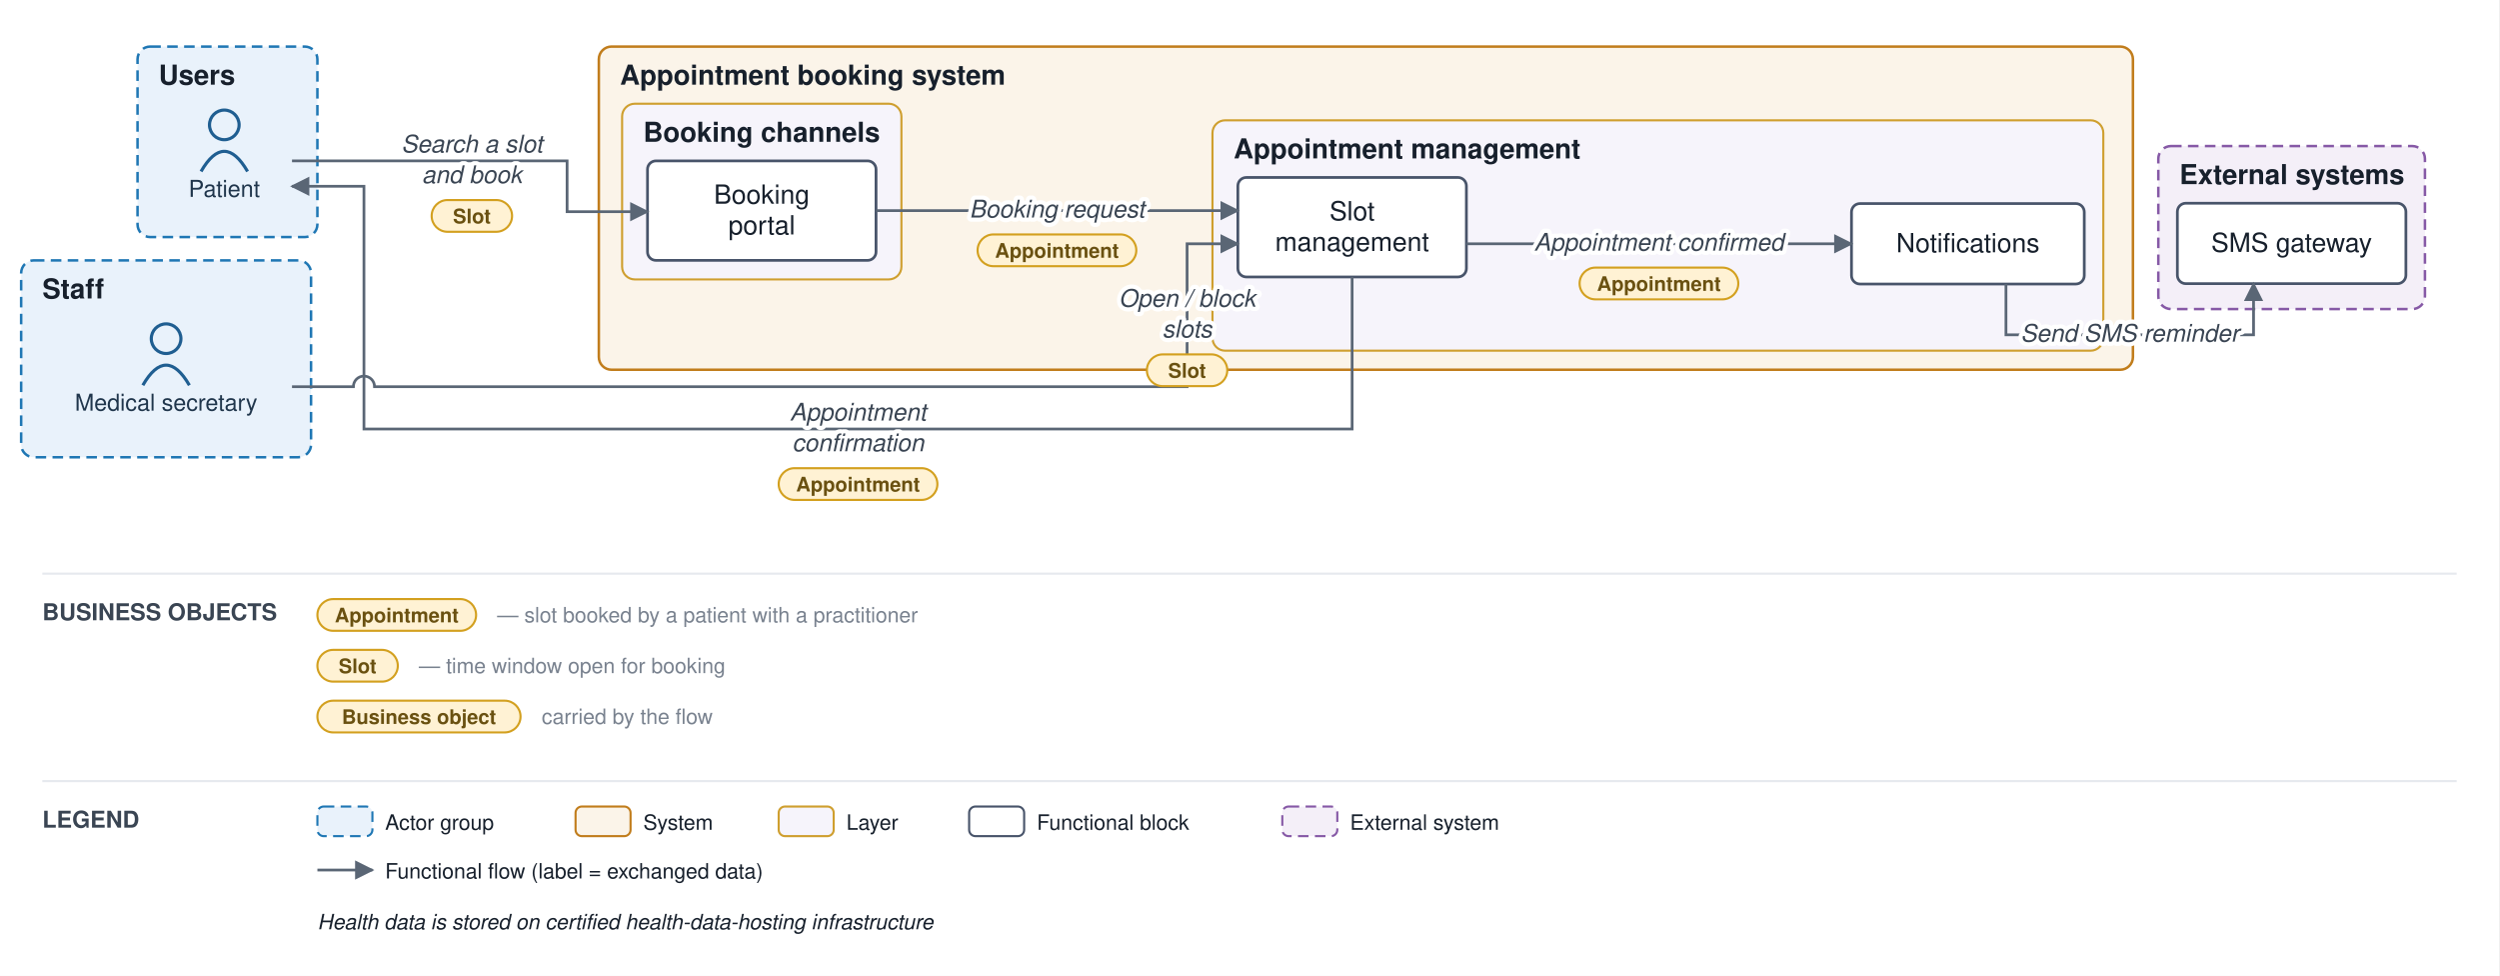
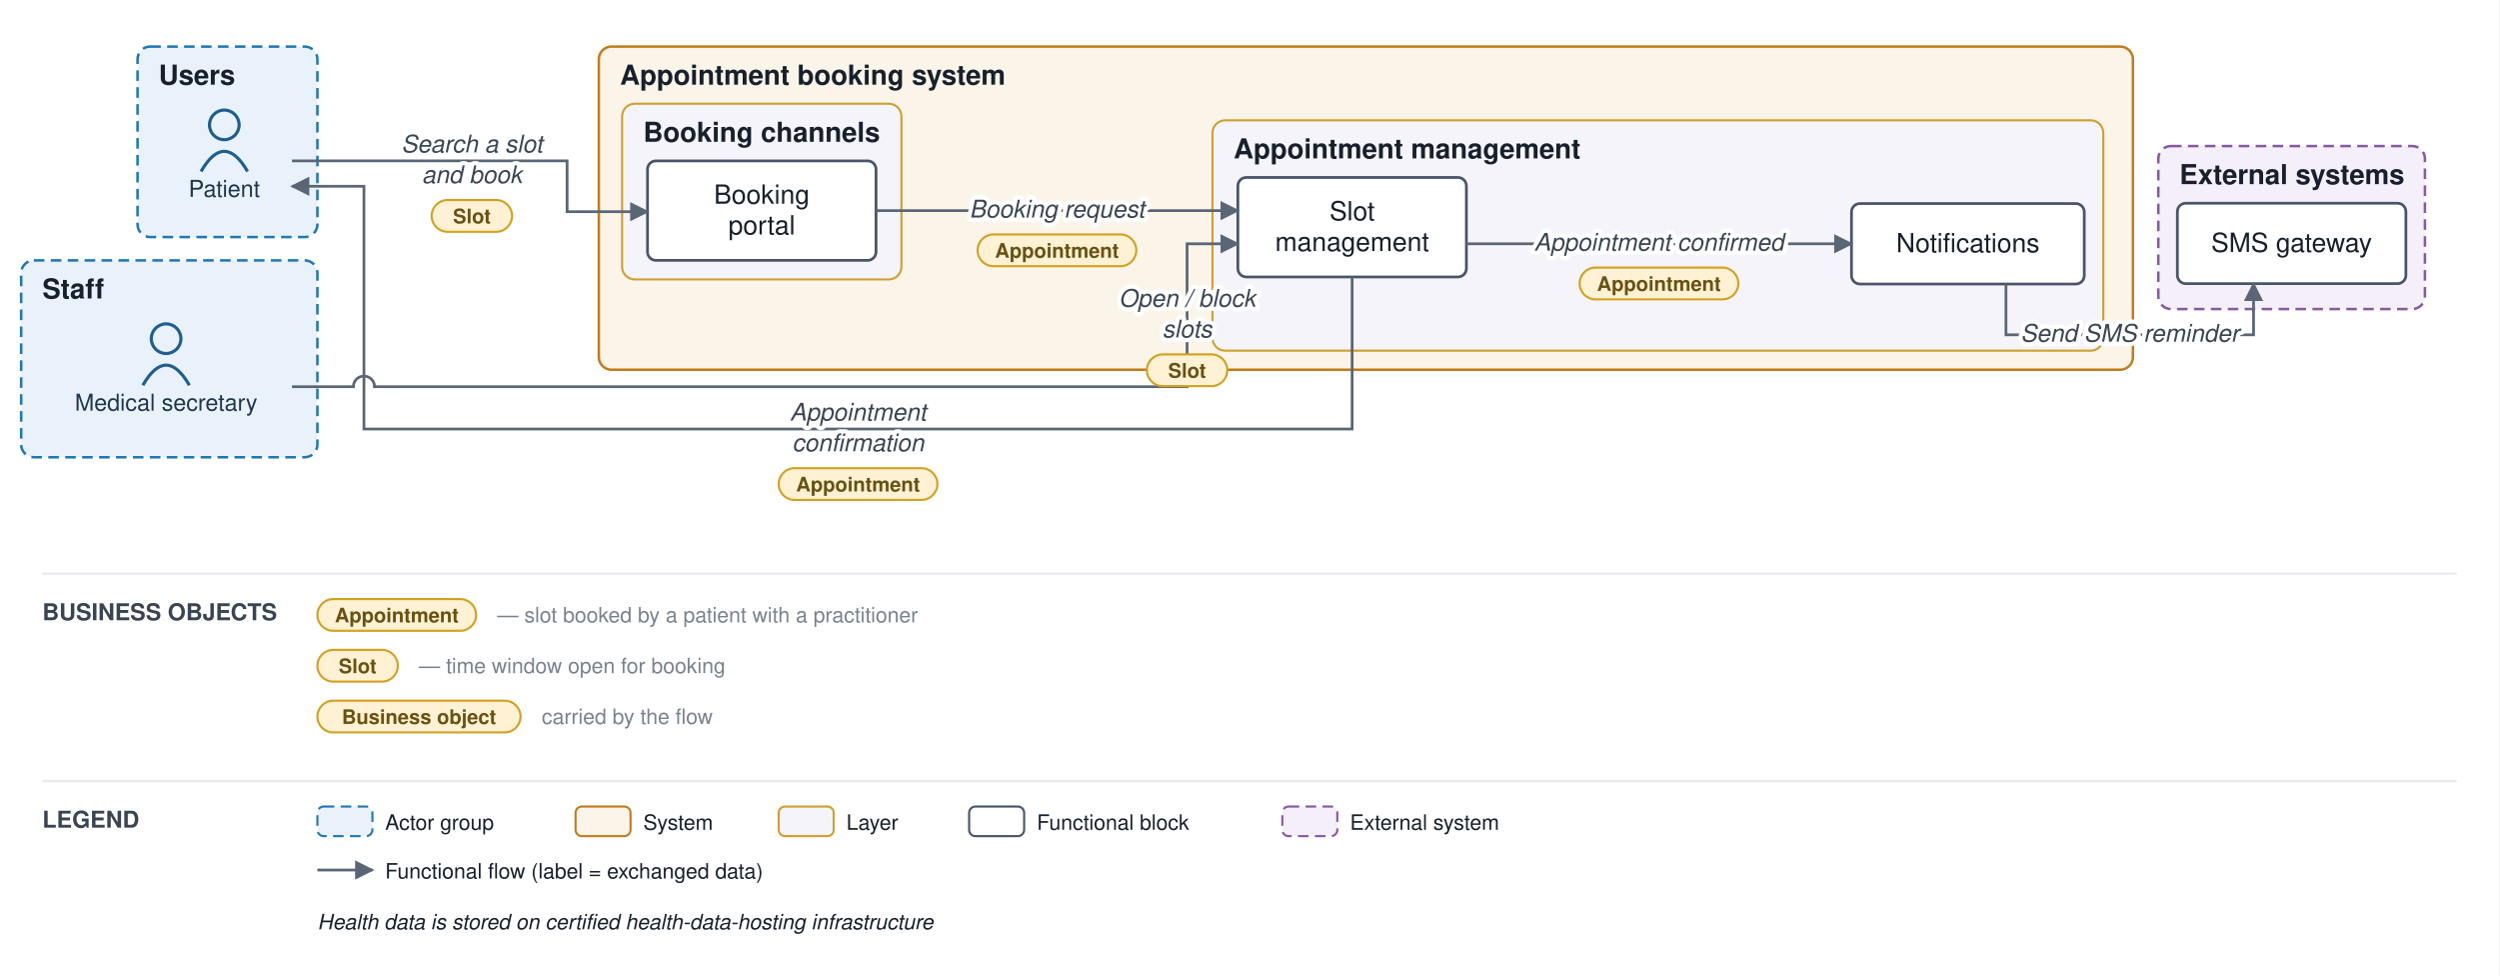
<svg xmlns="http://www.w3.org/2000/svg" viewBox="0 0 1181 461" font-family="Helvetica,Arial,sans-serif">
  <defs>
    <marker id="arr" viewBox="0 0 10 10" refX="9" refY="5" markerWidth="7" markerHeight="7" orient="auto-start-reverse">
      <path d="M0,0 L10,5 L0,10 z" fill="#5a6675" />
    </marker>
  </defs>
  <rect width="1181" height="461" fill="#ffffff" />
  <rect x="65" y="22" width="85" height="90" rx="6" fill="#e9f2fb" stroke="#1f77b4" stroke-width="1.2" stroke-dasharray="5 3" />
  <text x="75" y="40" font-size="13" font-weight="bold" fill="#17202c">Users</text>
-   <rect x="10" y="123" width="137" height="93" rx="6" fill="#e9f2fb" stroke="#1f77b4" stroke-width="1.2" stroke-dasharray="5 3" />
+   <rect x="10" y="123" width="140" height="93" rx="6" fill="#e9f2fb" stroke="#1f77b4" stroke-width="1.2" stroke-dasharray="5 3" />
  <text x="20" y="141" font-size="13" font-weight="bold" fill="#17202c">Staff</text>
  <rect x="283" y="22" width="725" height="152.667" rx="6" fill="#fbf4e9" stroke="#c17d1c" stroke-width="1.2" />
  <text x="293" y="40" font-size="13" font-weight="bold" fill="#17202c">Appointment booking system</text>
  <rect x="294" y="49" width="132" height="83" rx="6" fill="#f6f4fb" stroke="#cf9f2f" stroke-width="1" />
  <text x="304" y="67" font-size="13" font-weight="bold" fill="#17202c">Booking channels</text>
  <rect x="573" y="56.833" width="421" height="108.833" rx="6" fill="#f6f4fb" stroke="#cf9f2f" stroke-width="1" />
  <text x="583" y="74.833" font-size="13" font-weight="bold" fill="#17202c">Appointment management</text>
  <rect x="1020" y="69" width="126" height="77" rx="6" fill="#f4eff8" stroke="#8659a6" stroke-width="1.2" stroke-dasharray="5 3" />
  <text x="1030" y="87" font-size="13" font-weight="bold" fill="#17202c">External systems</text>
  <circle cx="106" cy="59" r="7" fill="none" stroke="#1f5e91" stroke-width="1.5" />
  <path d="M 95 81 q 11 -19 22 0" fill="none" stroke="#1f5e91" stroke-width="1.5" />
  <text x="106" y="93" font-size="11" text-anchor="middle" fill="#20364c">Patient</text>
  <circle cx="78.5" cy="160" r="7" fill="none" stroke="#1f5e91" stroke-width="1.5" />
  <path d="M 67.5 182 q 11 -19 22 0" fill="none" stroke="#1f5e91" stroke-width="1.5" />
  <text x="78.5" y="194" font-size="11" text-anchor="middle" fill="#20364c">Medical secretary</text>
  <rect x="306" y="76" width="108" height="47" rx="4" fill="#ffffff" stroke="#48546a" stroke-width="1.3" />
  <text x="360" y="96.25" font-size="12.5" text-anchor="middle" fill="#17202c">Booking</text>
  <text x="360" y="110.75" font-size="12.5" text-anchor="middle" fill="#17202c">portal</text>
  <rect x="585" y="83.833" width="108" height="47" rx="4" fill="#ffffff" stroke="#48546a" stroke-width="1.3" />
  <text x="639" y="104.083" font-size="12.5" text-anchor="middle" fill="#17202c">Slot</text>
  <text x="639" y="118.583" font-size="12.5" text-anchor="middle" fill="#17202c">management</text>
  <rect x="875" y="96.167" width="110" height="38" rx="4" fill="#ffffff" stroke="#48546a" stroke-width="1.3" />
  <text x="930" y="119.167" font-size="12.5" text-anchor="middle" fill="#17202c">Notifications</text>
  <rect x="1029" y="96" width="108" height="38" rx="4" fill="#ffffff" stroke="#48546a" stroke-width="1.3" />
  <text x="1083" y="119" font-size="12.5" text-anchor="middle" fill="#17202c">SMS gateway</text>
  <path d="M 138 76 L 268 76 L 268 100 L 306 100" fill="none" stroke="#5a6675" stroke-width="1.3" marker-end="url(#arr)" />
  <path d="M 414 99.5 L 585 99.5" fill="none" stroke="#5a6675" stroke-width="1.3" marker-end="url(#arr)" />
  <path d="M 693 115.167 L 875 115.167" fill="none" stroke="#5a6675" stroke-width="1.3" marker-end="url(#arr)" />
  <path d="M 948 134.167 L 948 158.167 L 1065 158.167 L 1065 134" fill="none" stroke="#5a6675" stroke-width="1.3" marker-end="url(#arr)" />
  <path d="M 138 182.667 L 167 182.667 A 5 5 0 0 1 177 182.667 L 561 182.667 L 561 115.167 L 585 115.167" fill="none" stroke="#5a6675" stroke-width="1.3" marker-end="url(#arr)" />
  <path d="M 639 130.833 L 639 202.667 L 172 202.667 L 172 88 L 138 88" fill="none" stroke="#5a6675" stroke-width="1.3" marker-end="url(#arr)" />
  <text x="223" y="72" font-size="11.5" text-anchor="middle" fill="#3a4553" font-style="italic" stroke="#ffffff" stroke-width="4" paint-order="stroke" stroke-linejoin="round">Search a slot</text>
  <text x="223" y="86.5" font-size="11.5" text-anchor="middle" fill="#3a4553" font-style="italic" stroke="#ffffff" stroke-width="4" paint-order="stroke" stroke-linejoin="round">and book</text>
  <rect x="204" y="94.5" width="38" height="15" rx="7.5" fill="#fff2d4" stroke="#d3a01f" stroke-width="1" />
  <text x="223" y="105.5" font-size="9.5" text-anchor="middle" fill="#6a5111" font-weight="bold">Slot</text>
  <text x="499.5" y="102.75" font-size="11.5" text-anchor="middle" fill="#3a4553" font-style="italic" stroke="#ffffff" stroke-width="4" paint-order="stroke" stroke-linejoin="round">Booking request</text>
  <rect x="462" y="110.75" width="75" height="15" rx="7.5" fill="#fff2d4" stroke="#d3a01f" stroke-width="1" />
  <text x="499.5" y="121.75" font-size="9.5" text-anchor="middle" fill="#6a5111" font-weight="bold">Appointment</text>
  <text x="784" y="118.417" font-size="11.5" text-anchor="middle" fill="#3a4553" font-style="italic" stroke="#ffffff" stroke-width="4" paint-order="stroke" stroke-linejoin="round">Appointment confirmed</text>
  <rect x="746.5" y="126.417" width="75" height="15" rx="7.5" fill="#fff2d4" stroke="#d3a01f" stroke-width="1" />
  <text x="784" y="137.417" font-size="9.5" text-anchor="middle" fill="#6a5111" font-weight="bold">Appointment</text>
  <text x="1006.5" y="161.417" font-size="11.5" text-anchor="middle" fill="#3a4553" font-style="italic" stroke="#ffffff" stroke-width="4" paint-order="stroke" stroke-linejoin="round">Send SMS reminder</text>
  <text x="561" y="144.917" font-size="11.5" text-anchor="middle" fill="#3a4553" font-style="italic" stroke="#ffffff" stroke-width="4" paint-order="stroke" stroke-linejoin="round">Open / block</text>
  <text x="561" y="159.417" font-size="11.5" text-anchor="middle" fill="#3a4553" font-style="italic" stroke="#ffffff" stroke-width="4" paint-order="stroke" stroke-linejoin="round">slots</text>
  <rect x="542" y="167.417" width="38" height="15" rx="7.5" fill="#fff2d4" stroke="#d3a01f" stroke-width="1" />
  <text x="561" y="178.417" font-size="9.5" text-anchor="middle" fill="#6a5111" font-weight="bold">Slot</text>
  <text x="405.5" y="198.667" font-size="11.5" text-anchor="middle" fill="#3a4553" font-style="italic" stroke="#ffffff" stroke-width="4" paint-order="stroke" stroke-linejoin="round">Appointment</text>
  <text x="405.5" y="213.167" font-size="11.5" text-anchor="middle" fill="#3a4553" font-style="italic" stroke="#ffffff" stroke-width="4" paint-order="stroke" stroke-linejoin="round">confirmation</text>
  <rect x="368" y="221.167" width="75" height="15" rx="7.5" fill="#fff2d4" stroke="#d3a01f" stroke-width="1" />
  <text x="405.5" y="232.167" font-size="9.5" text-anchor="middle" fill="#6a5111" font-weight="bold">Appointment</text>
  <line x1="20" y1="271" x2="1161" y2="271" stroke="#e6e9ee" stroke-width="1" />
  <text x="20" y="293" font-size="11" font-weight="bold" fill="#3a4553">BUSINESS OBJECTS</text>
  <rect x="150" y="283" width="75" height="15" rx="7.5" fill="#fff2d4" stroke="#d3a01f" />
  <text x="187.5" y="294" font-size="9.5" text-anchor="middle" fill="#6a5111" font-weight="bold">Appointment</text>
  <text x="235" y="294" font-size="10" fill="#79828f">— slot booked by a patient with a practitioner</text>
  <rect x="150" y="307" width="38" height="15" rx="7.5" fill="#fff2d4" stroke="#d3a01f" />
  <text x="169" y="318" font-size="9.5" text-anchor="middle" fill="#6a5111" font-weight="bold">Slot</text>
  <text x="198" y="318" font-size="10" fill="#79828f">— time window open for booking</text>
  <rect x="150" y="331" width="96" height="15" rx="7.5" fill="#fff2d4" stroke="#d3a01f" />
  <text x="198" y="342" font-size="9.5" text-anchor="middle" fill="#6a5111" font-weight="bold">Business object</text>
  <text x="256" y="342" font-size="10" fill="#79828f">carried by the flow</text>
  <line x1="20" y1="369" x2="1161" y2="369" stroke="#e6e9ee" stroke-width="1" />
  <text x="20" y="391" font-size="11" font-weight="bold" fill="#3a4553">LEGEND</text>
  <rect x="150" y="381" width="26" height="14" rx="3" fill="#e9f2fb" stroke="#1f77b4" stroke-dasharray="5 3" />
  <text x="182" y="392" font-size="10" fill="#17202c">Actor group</text>
  <rect x="272" y="381" width="26" height="14" rx="3" fill="#fbf4e9" stroke="#c17d1c" />
  <text x="304" y="392" font-size="10" fill="#17202c">System</text>
  <rect x="368" y="381" width="26" height="14" rx="3" fill="#f6f4fb" stroke="#cf9f2f" />
  <text x="400" y="392" font-size="10" fill="#17202c">Layer</text>
  <rect x="458" y="381" width="26" height="14" rx="3" fill="#ffffff" stroke="#48546a" />
  <text x="490" y="392" font-size="10" fill="#17202c">Functional block</text>
  <rect x="606" y="381" width="26" height="14" rx="3" fill="#f4eff8" stroke="#8659a6" stroke-dasharray="5 3" />
  <text x="638" y="392" font-size="10" fill="#17202c">External system</text>
  <line x1="150" y1="411" x2="176" y2="411" stroke="#5a6675" stroke-width="1.3" marker-end="url(#arr)" />
  <text x="182" y="415" font-size="10" fill="#17202c">Functional flow (label = exchanged data)</text>
  <text x="150" y="439" font-size="10" fill="#17202c" font-style="italic">Health data is stored on certified health-data-hosting infrastructure</text>
</svg>
